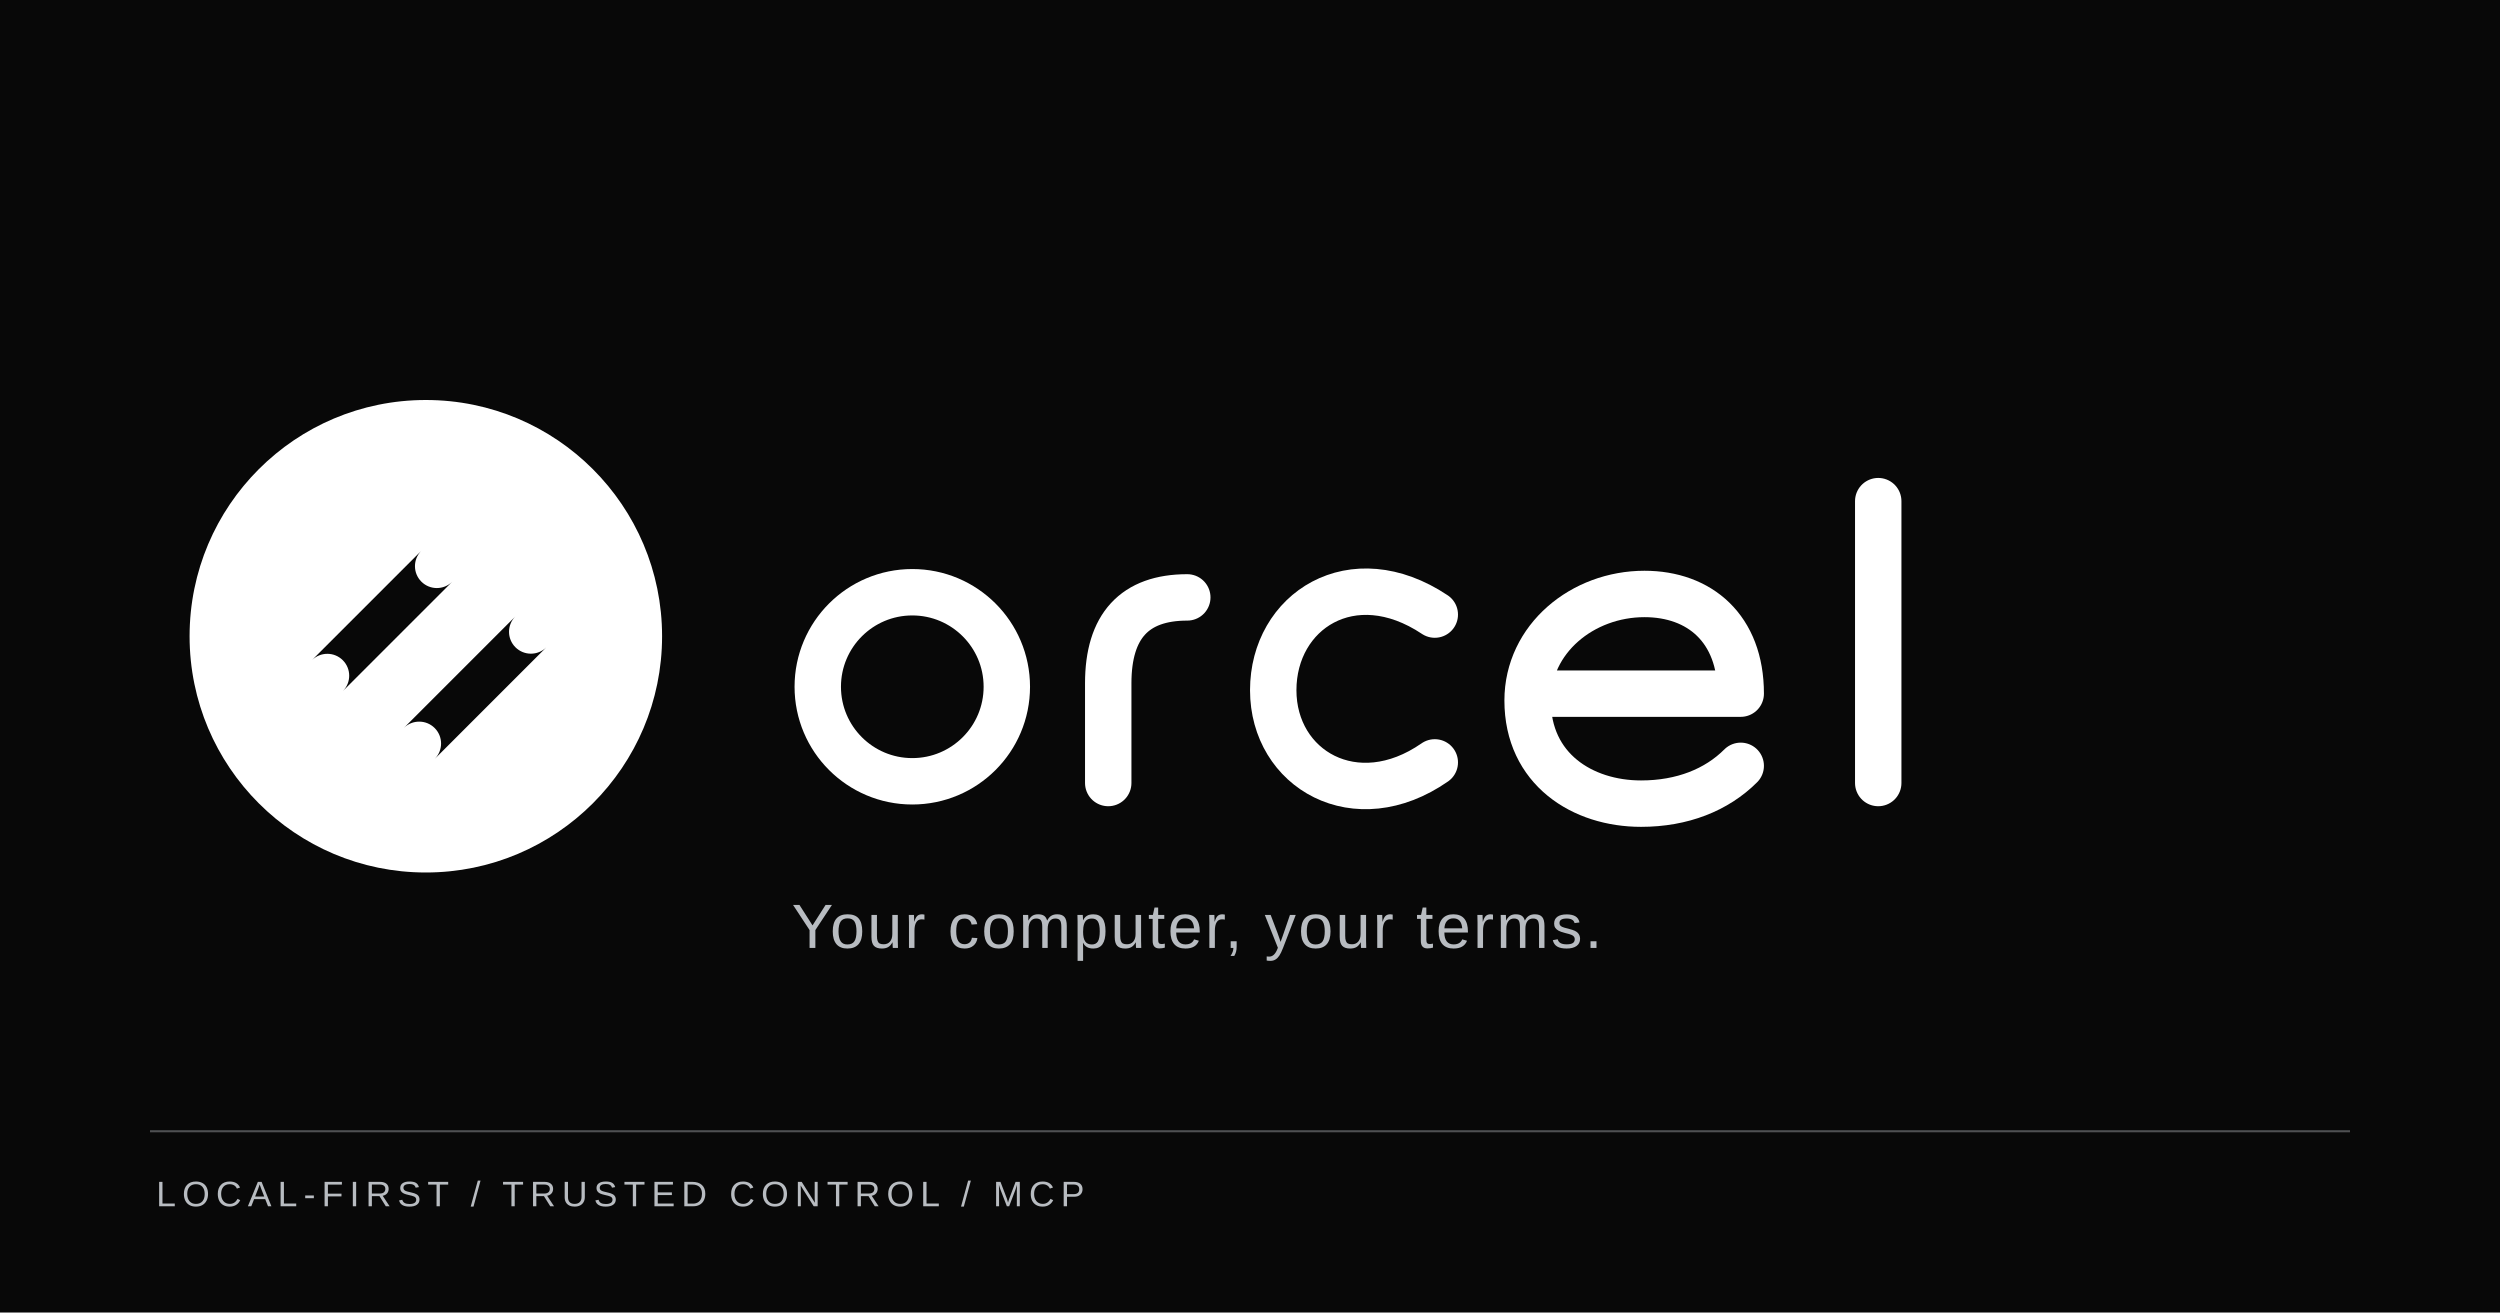
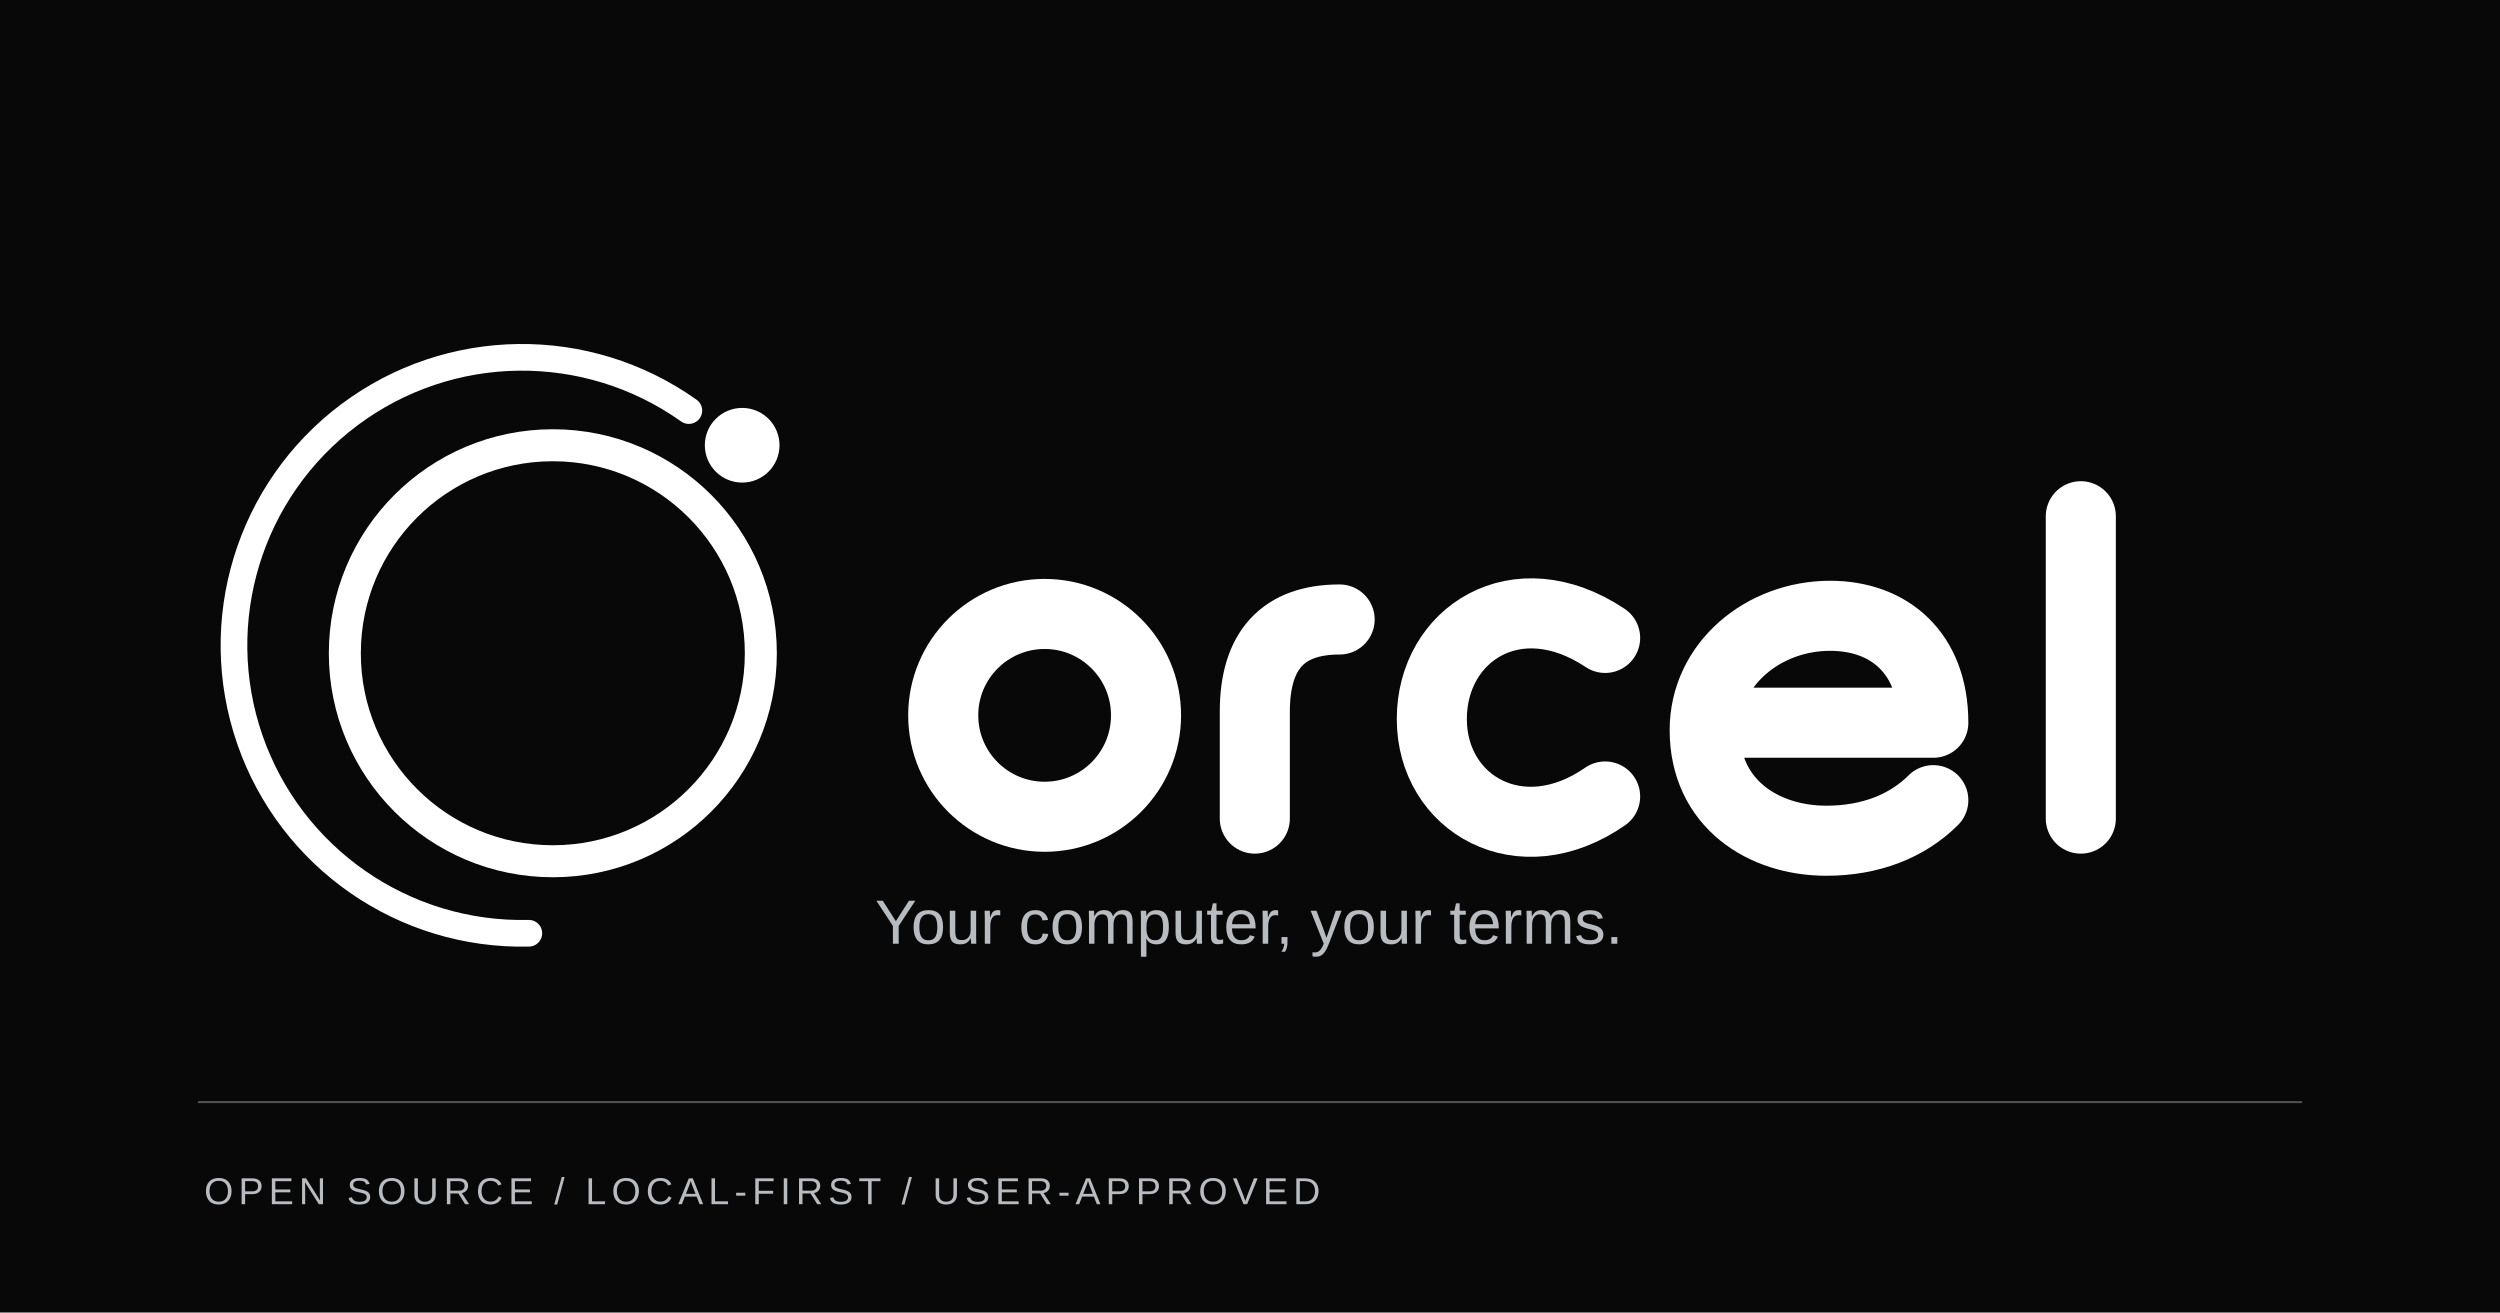
- <svg xmlns="http://www.w3.org/2000/svg" viewBox="0 0 1200 630" role="img" aria-label="Orcel social media preview">
+ <svg xmlns="http://www.w3.org/2000/svg" viewBox="0 0 1200 630" role="img" aria-label="Orcel open-source project social banner">
  <rect width="1200" height="630" fill="#080808" />
-   <g transform="translate(70 171) scale(1.05)">
-     <path d="M128 20 A108 108 0 1 0 128 236 A108 108 0 1 0 128 20 Z M90.071 153.071 L140.071 103.071 A10 10 0 0 1 125.929 88.929 L75.929 138.929 A10 10 0 0 1 90.071 153.071 Z M132.071 184.071 L183.071 133.071 A10 10 0 0 1 168.929 118.929 L117.929 169.929 A10 10 0 0 1 132.071 184.071 Z" fill="#FFFFFF" fill-rule="evenodd" />
+   <g transform="translate(90 151) scale(1.28)">
+     <path d="M188 36 A108 108 0 1 0 128 232" stroke="#FFFFFF" stroke-width="10" fill="none" stroke-linecap="round" />
+     <circle cx="137" cy="127" r="78" stroke="#FFFFFF" stroke-width="12" fill="none" />
+     <circle cx="208" cy="49" r="14" fill="#FFFFFF" />
  </g>
-   <g transform="translate(362 196) scale(1.65)">
-     <g fill="none" stroke="#FFFFFF" stroke-width="13.5" stroke-linejoin="round" stroke-linecap="round">
+   <g transform="translate(420 200) scale(1.77)">
+     <g fill="none" stroke="#FFFFFF" stroke-width="19" stroke-linejoin="round" stroke-linecap="round">
      <circle cx="46" cy="81" r="27.5" />
      <path d="M103 109V80 Q103 55 126 55" />
      <path d="M198 60 C174 44 151 59 151 82 C151 105 175 119 198 103" />
      <path d="M231 83 H287 C287 64 275 54 259 54 C241 54 225 67 225 85 C225 105 241 115 258 115 C270 115 280 111 287 104" />
      <path d="M327 27 V109" />
    </g>
  </g>
-   <text x="380" y="455" font-family="Arial,Helvetica,sans-serif" font-size="30" letter-spacing="1.2" fill="#B8BCC1">Your computer, your terms.</text>
-   <path d="M72 543 H1128" stroke="#B8BCC1" stroke-width="1" opacity=".4" />
-   <text x="75" y="579" font-family="Arial,Helvetica,sans-serif" font-size="17" letter-spacing="3" fill="#B8BCC1">LOCAL-FIRST  /  TRUSTED CONTROL  /  MCP</text>
+   <path d="M95 529 H1105" stroke="#B8BCC1" stroke-width="1" opacity=".4" />
+   <text x="420" y="453" font-family="Arial,sans-serif" font-size="30" fill="#B8BCC1">Your computer, your terms.</text>
+   <text x="98" y="578" font-family="Arial,sans-serif" font-size="18" letter-spacing="2.5" fill="#B8BCC1">OPEN SOURCE  /  LOCAL-FIRST  /  USER-APPROVED</text>
</svg>
